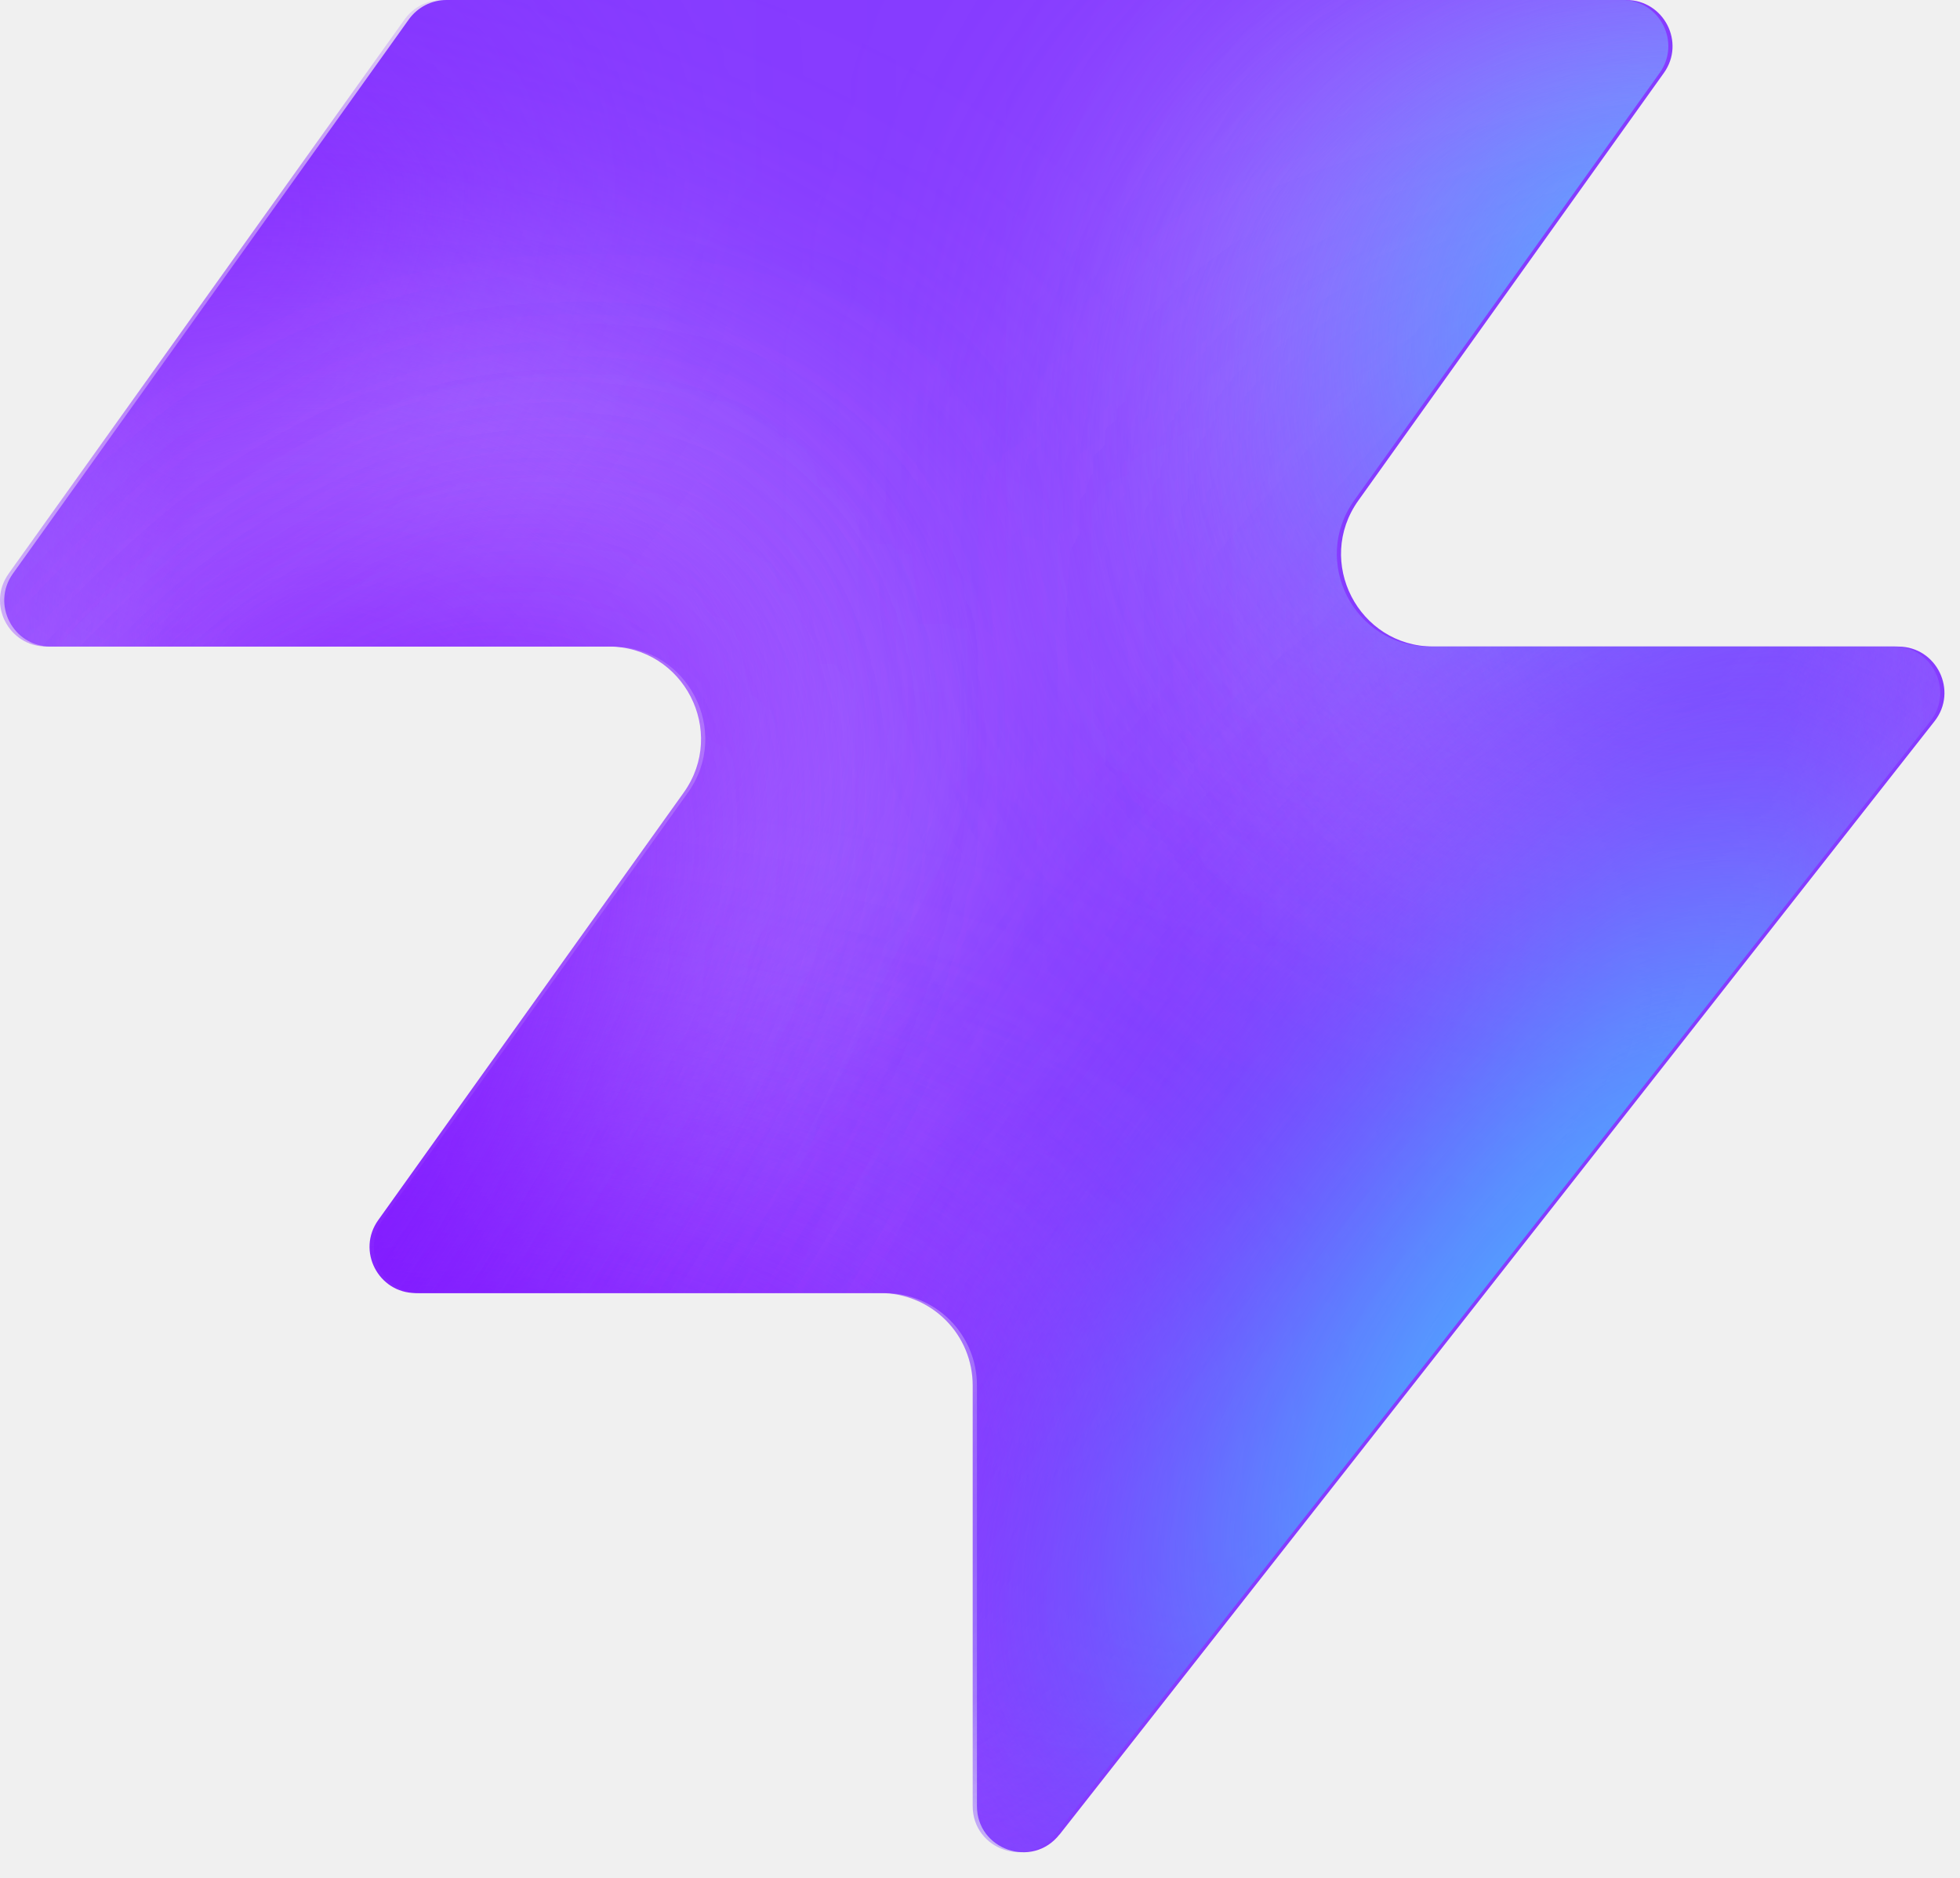
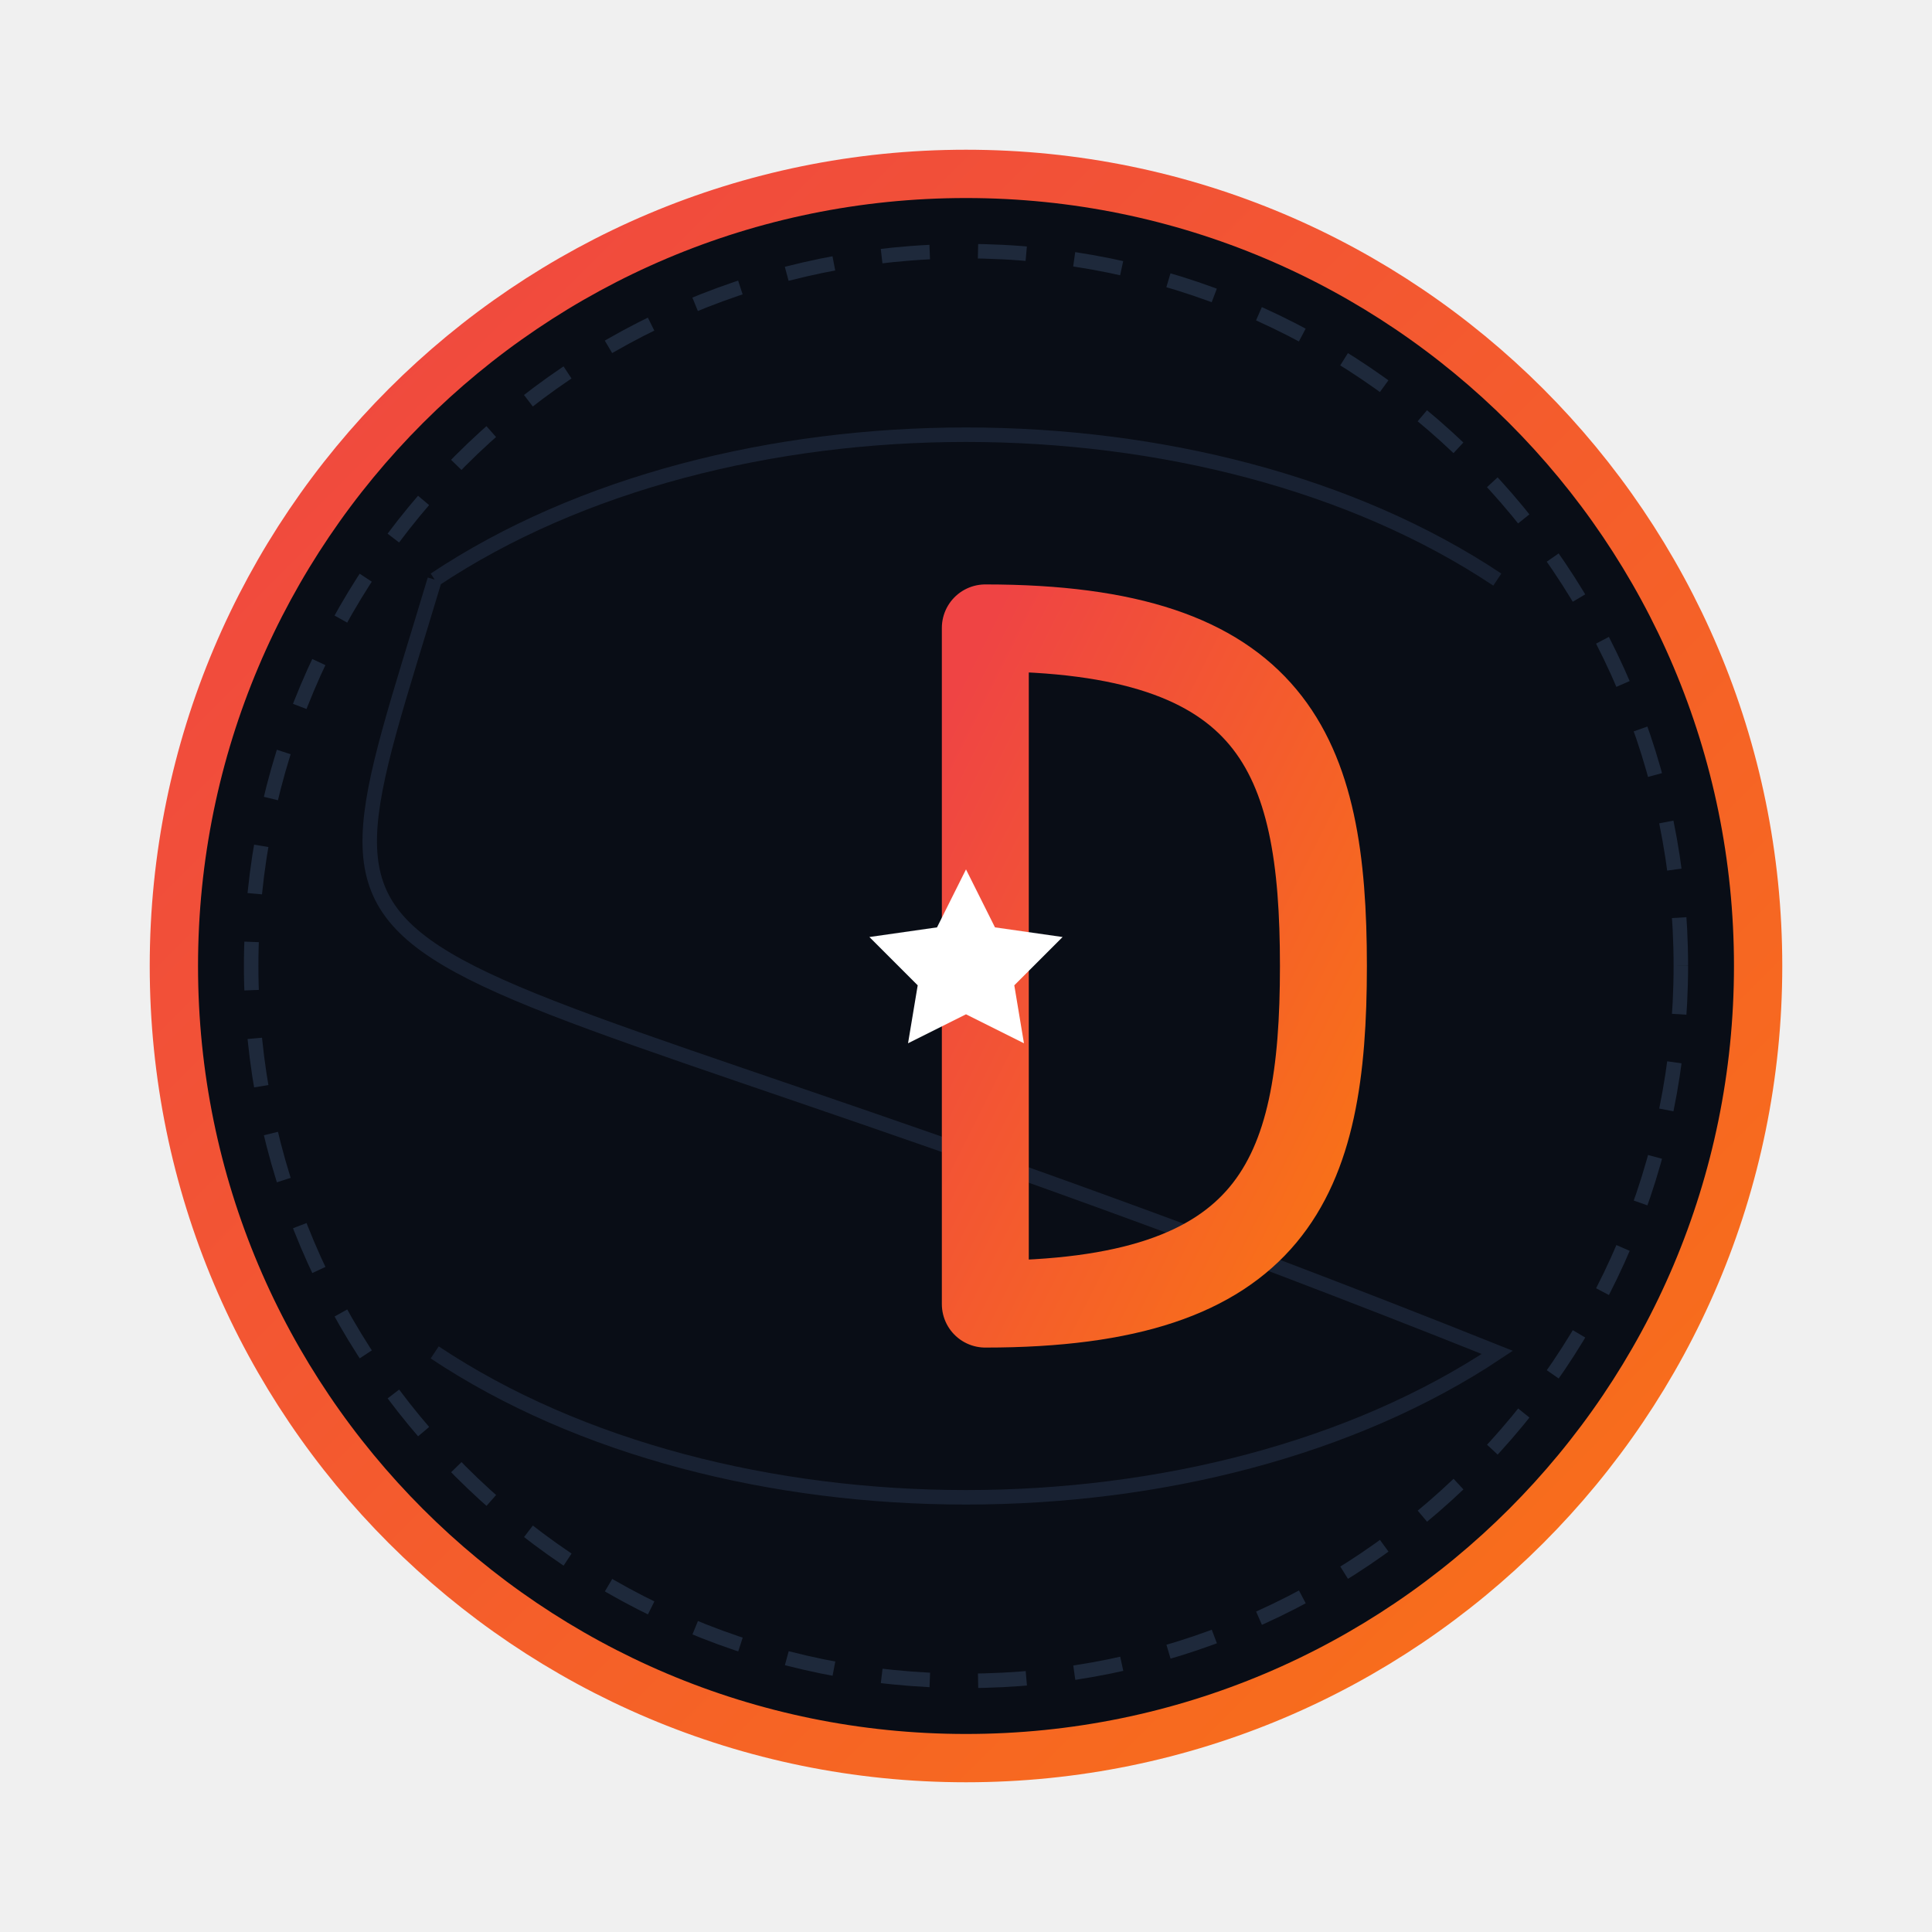
- <svg xmlns="http://www.w3.org/2000/svg" width="48" height="46" fill="none" viewBox="0 0 48 46">
-   <path fill="#863bff" d="M25.946 44.938c-.664.845-2.021.375-2.021-.698V33.937a2.26 2.26 0 0 0-2.262-2.262H10.287c-.92 0-1.456-1.04-.92-1.788l7.48-10.471c1.07-1.497 0-3.578-1.842-3.578H1.237c-.92 0-1.456-1.04-.92-1.788L10.013.474c.214-.297.556-.474.92-.474h28.894c.92 0 1.456 1.04.92 1.788l-7.48 10.471c-1.07 1.498 0 3.579 1.842 3.579h11.377c.943 0 1.473 1.088.89 1.83L25.947 44.94z" style="fill:#863bff;fill:color(display-p3 .525 .23 1);fill-opacity:1" />
-   <mask id="a" width="48" height="46" x="0" y="0" maskUnits="userSpaceOnUse" style="mask-type:alpha">
-     <path fill="#000" d="M25.842 44.938c-.664.844-2.021.375-2.021-.698V33.937a2.26 2.26 0 0 0-2.262-2.262H10.183c-.92 0-1.456-1.04-.92-1.788l7.48-10.471c1.07-1.498 0-3.579-1.842-3.579H1.133c-.92 0-1.456-1.04-.92-1.787L9.91.473c.214-.297.556-.474.92-.474h28.894c.92 0 1.456 1.04.92 1.788l-7.48 10.471c-1.07 1.498 0 3.578 1.842 3.578h11.377c.943 0 1.473 1.088.89 1.832L25.843 44.94z" style="fill:#000;fill-opacity:1" />
-   </mask>
-   <g mask="url(#a)">
-     <g filter="url(#b)">
-       <ellipse cx="5.508" cy="14.704" fill="#ede6ff" rx="5.508" ry="14.704" style="fill:#ede6ff;fill:color(display-p3 .927 .903 1);fill-opacity:1" transform="matrix(.00324 1 1 -.00324 -4.47 31.516)" />
-     </g>
-     <g filter="url(#c)">
-       <ellipse cx="10.399" cy="29.851" fill="#ede6ff" rx="10.399" ry="29.851" style="fill:#ede6ff;fill:color(display-p3 .927 .903 1);fill-opacity:1" transform="matrix(.00324 1 1 -.00324 -39.328 7.883)" />
-     </g>
-     <g filter="url(#d)">
-       <ellipse cx="5.508" cy="30.487" fill="#7e14ff" rx="5.508" ry="30.487" style="fill:#7e14ff;fill:color(display-p3 .492 .077 1);fill-opacity:1" transform="rotate(89.814 -25.913 -14.639)scale(1 -1)" />
-     </g>
-     <g filter="url(#e)">
-       <ellipse cx="5.508" cy="30.599" fill="#7e14ff" rx="5.508" ry="30.599" style="fill:#7e14ff;fill:color(display-p3 .492 .077 1);fill-opacity:1" transform="rotate(89.814 -32.644 -3.334)scale(1 -1)" />
-     </g>
-     <g filter="url(#f)">
-       <ellipse cx="5.508" cy="30.599" fill="#7e14ff" rx="5.508" ry="30.599" style="fill:#7e14ff;fill:color(display-p3 .492 .077 1);fill-opacity:1" transform="matrix(.00324 1 1 -.00324 -34.34 30.47)" />
-     </g>
-     <g filter="url(#g)">
-       <ellipse cx="14.072" cy="22.078" fill="#ede6ff" rx="14.072" ry="22.078" style="fill:#ede6ff;fill:color(display-p3 .927 .903 1);fill-opacity:1" transform="rotate(93.35 24.506 48.493)scale(-1 1)" />
-     </g>
-     <g filter="url(#h)">
-       <ellipse cx="3.47" cy="21.501" fill="#7e14ff" rx="3.47" ry="21.501" style="fill:#7e14ff;fill:color(display-p3 .492 .077 1);fill-opacity:1" transform="rotate(89.009 28.708 47.59)scale(-1 1)" />
-     </g>
-     <g filter="url(#i)">
-       <ellipse cx="3.47" cy="21.501" fill="#7e14ff" rx="3.47" ry="21.501" style="fill:#7e14ff;fill:color(display-p3 .492 .077 1);fill-opacity:1" transform="rotate(89.009 28.708 47.59)scale(-1 1)" />
-     </g>
-     <g filter="url(#j)">
-       <ellipse cx=".387" cy="8.972" fill="#7e14ff" rx="4.407" ry="29.108" style="fill:#7e14ff;fill:color(display-p3 .492 .077 1);fill-opacity:1" transform="rotate(39.51 .387 8.972)" />
-     </g>
-     <g filter="url(#k)">
-       <ellipse cx="47.523" cy="-6.092" fill="#7e14ff" rx="4.407" ry="29.108" style="fill:#7e14ff;fill:color(display-p3 .492 .077 1);fill-opacity:1" transform="rotate(37.892 47.523 -6.092)" />
-     </g>
-     <g filter="url(#l)">
-       <ellipse cx="41.412" cy="6.333" fill="#47bfff" rx="5.971" ry="9.665" style="fill:#47bfff;fill:color(display-p3 .28 .748 1);fill-opacity:1" transform="rotate(37.892 41.412 6.333)" />
-     </g>
-     <g filter="url(#m)">
-       <ellipse cx="-1.879" cy="38.332" fill="#7e14ff" rx="4.407" ry="29.108" style="fill:#7e14ff;fill:color(display-p3 .492 .077 1);fill-opacity:1" transform="rotate(37.892 -1.88 38.332)" />
-     </g>
-     <g filter="url(#n)">
-       <ellipse cx="-1.879" cy="38.332" fill="#7e14ff" rx="4.407" ry="29.108" style="fill:#7e14ff;fill:color(display-p3 .492 .077 1);fill-opacity:1" transform="rotate(37.892 -1.88 38.332)" />
-     </g>
-     <g filter="url(#o)">
-       <ellipse cx="35.651" cy="29.907" fill="#7e14ff" rx="4.407" ry="29.108" style="fill:#7e14ff;fill:color(display-p3 .492 .077 1);fill-opacity:1" transform="rotate(37.892 35.651 29.907)" />
-     </g>
-     <g filter="url(#p)">
-       <ellipse cx="38.418" cy="32.4" fill="#47bfff" rx="5.971" ry="15.297" style="fill:#47bfff;fill:color(display-p3 .28 .748 1);fill-opacity:1" transform="rotate(37.892 38.418 32.4)" />
-     </g>
+ <svg xmlns="http://www.w3.org/2000/svg" width="500" height="500" viewBox="0 0 200 200" fill="none" class="transition-all duration-300">
+   <defs>
+     <linearGradient id="monoGrad-main" x1="0%" y1="0%" x2="100%" y2="100%">
+       <stop offset="0%" stop-color="#EF4444" />
+       <stop offset="100%" stop-color="#F97316" />
+     </linearGradient>
+   </defs>
+   <circle cx="100" cy="100" r="82" fill="#090d16" stroke="url(#monoGrad-main)" stroke-width="5" />
+   <circle cx="100" cy="100" r="74" stroke="#1e293b" stroke-width="1.5" stroke-dasharray="5,5" />
+   <path d="M45 60 C75 40, 125 40, 155 60 M45 140 C75 160, 125 160, 155 140 C30 90, 30 110, 45 60" stroke="#1e293b" stroke-width="1.5" stroke-opacity="0.75" />
+   <g stroke="url(#monoGrad-main)" stroke-width="9" stroke-linecap="round">
+     <line x1="72" y1="65" x2="72" y2="135" />
+     <line x1="72" y1="100" x2="102" y2="100" />
  </g>
-   <defs>
-     <filter id="b" width="60.045" height="41.654" x="-19.77" y="16.149" color-interpolation-filters="sRGB" filterUnits="userSpaceOnUse">
-       <feFlood flood-opacity="0" result="BackgroundImageFix" />
-       <feBlend in="SourceGraphic" in2="BackgroundImageFix" result="shape" />
-       <feGaussianBlur result="effect1_foregroundBlur_2002_17158" stdDeviation="7.659" />
-     </filter>
-     <filter id="c" width="90.34" height="51.437" x="-54.613" y="-7.533" color-interpolation-filters="sRGB" filterUnits="userSpaceOnUse">
-       <feFlood flood-opacity="0" result="BackgroundImageFix" />
-       <feBlend in="SourceGraphic" in2="BackgroundImageFix" result="shape" />
-       <feGaussianBlur result="effect1_foregroundBlur_2002_17158" stdDeviation="7.659" />
-     </filter>
-     <filter id="d" width="79.355" height="29.4" x="-49.64" y="2.03" color-interpolation-filters="sRGB" filterUnits="userSpaceOnUse">
-       <feFlood flood-opacity="0" result="BackgroundImageFix" />
-       <feBlend in="SourceGraphic" in2="BackgroundImageFix" result="shape" />
-       <feGaussianBlur result="effect1_foregroundBlur_2002_17158" stdDeviation="4.596" />
-     </filter>
-     <filter id="e" width="79.579" height="29.4" x="-45.045" y="20.029" color-interpolation-filters="sRGB" filterUnits="userSpaceOnUse">
-       <feFlood flood-opacity="0" result="BackgroundImageFix" />
-       <feBlend in="SourceGraphic" in2="BackgroundImageFix" result="shape" />
-       <feGaussianBlur result="effect1_foregroundBlur_2002_17158" stdDeviation="4.596" />
-     </filter>
-     <filter id="f" width="79.579" height="29.4" x="-43.513" y="21.178" color-interpolation-filters="sRGB" filterUnits="userSpaceOnUse">
-       <feFlood flood-opacity="0" result="BackgroundImageFix" />
-       <feBlend in="SourceGraphic" in2="BackgroundImageFix" result="shape" />
-       <feGaussianBlur result="effect1_foregroundBlur_2002_17158" stdDeviation="4.596" />
-     </filter>
-     <filter id="g" width="74.749" height="58.852" x="15.756" y="-17.901" color-interpolation-filters="sRGB" filterUnits="userSpaceOnUse">
-       <feFlood flood-opacity="0" result="BackgroundImageFix" />
-       <feBlend in="SourceGraphic" in2="BackgroundImageFix" result="shape" />
-       <feGaussianBlur result="effect1_foregroundBlur_2002_17158" stdDeviation="7.659" />
-     </filter>
-     <filter id="h" width="61.377" height="25.362" x="23.548" y="2.284" color-interpolation-filters="sRGB" filterUnits="userSpaceOnUse">
-       <feFlood flood-opacity="0" result="BackgroundImageFix" />
-       <feBlend in="SourceGraphic" in2="BackgroundImageFix" result="shape" />
-       <feGaussianBlur result="effect1_foregroundBlur_2002_17158" stdDeviation="4.596" />
-     </filter>
-     <filter id="i" width="61.377" height="25.362" x="23.548" y="2.284" color-interpolation-filters="sRGB" filterUnits="userSpaceOnUse">
-       <feFlood flood-opacity="0" result="BackgroundImageFix" />
-       <feBlend in="SourceGraphic" in2="BackgroundImageFix" result="shape" />
-       <feGaussianBlur result="effect1_foregroundBlur_2002_17158" stdDeviation="4.596" />
-     </filter>
-     <filter id="j" width="56.045" height="63.649" x="-27.636" y="-22.853" color-interpolation-filters="sRGB" filterUnits="userSpaceOnUse">
-       <feFlood flood-opacity="0" result="BackgroundImageFix" />
-       <feBlend in="SourceGraphic" in2="BackgroundImageFix" result="shape" />
-       <feGaussianBlur result="effect1_foregroundBlur_2002_17158" stdDeviation="4.596" />
-     </filter>
-     <filter id="k" width="54.814" height="64.646" x="20.116" y="-38.415" color-interpolation-filters="sRGB" filterUnits="userSpaceOnUse">
-       <feFlood flood-opacity="0" result="BackgroundImageFix" />
-       <feBlend in="SourceGraphic" in2="BackgroundImageFix" result="shape" />
-       <feGaussianBlur result="effect1_foregroundBlur_2002_17158" stdDeviation="4.596" />
-     </filter>
-     <filter id="l" width="33.541" height="35.313" x="24.641" y="-11.323" color-interpolation-filters="sRGB" filterUnits="userSpaceOnUse">
-       <feFlood flood-opacity="0" result="BackgroundImageFix" />
-       <feBlend in="SourceGraphic" in2="BackgroundImageFix" result="shape" />
-       <feGaussianBlur result="effect1_foregroundBlur_2002_17158" stdDeviation="4.596" />
-     </filter>
-     <filter id="m" width="54.814" height="64.646" x="-29.286" y="6.009" color-interpolation-filters="sRGB" filterUnits="userSpaceOnUse">
-       <feFlood flood-opacity="0" result="BackgroundImageFix" />
-       <feBlend in="SourceGraphic" in2="BackgroundImageFix" result="shape" />
-       <feGaussianBlur result="effect1_foregroundBlur_2002_17158" stdDeviation="4.596" />
-     </filter>
-     <filter id="n" width="54.814" height="64.646" x="-29.286" y="6.009" color-interpolation-filters="sRGB" filterUnits="userSpaceOnUse">
-       <feFlood flood-opacity="0" result="BackgroundImageFix" />
-       <feBlend in="SourceGraphic" in2="BackgroundImageFix" result="shape" />
-       <feGaussianBlur result="effect1_foregroundBlur_2002_17158" stdDeviation="4.596" />
-     </filter>
-     <filter id="o" width="54.814" height="64.646" x="8.244" y="-2.416" color-interpolation-filters="sRGB" filterUnits="userSpaceOnUse">
-       <feFlood flood-opacity="0" result="BackgroundImageFix" />
-       <feBlend in="SourceGraphic" in2="BackgroundImageFix" result="shape" />
-       <feGaussianBlur result="effect1_foregroundBlur_2002_17158" stdDeviation="4.596" />
-     </filter>
-     <filter id="p" width="39.409" height="43.623" x="18.713" y="10.588" color-interpolation-filters="sRGB" filterUnits="userSpaceOnUse">
-       <feFlood flood-opacity="0" result="BackgroundImageFix" />
-       <feBlend in="SourceGraphic" in2="BackgroundImageFix" result="shape" />
-       <feGaussianBlur result="effect1_foregroundBlur_2002_17158" stdDeviation="4.596" />
-     </filter>
-   </defs>
+   <path d="M102 65 L102 135 C132 135, 137 122, 137 100 C137 78, 132 65, 102 65 Z" fill="none" stroke="url(#monoGrad-main)" stroke-width="9" stroke-linejoin="round" stroke-linecap="round" />
+   <polygon points="100,90 103,96 110,97 105,102 106,108 100,105 94,108 95,102 90,97 97,96" fill="#FFFFFF" />
</svg>
